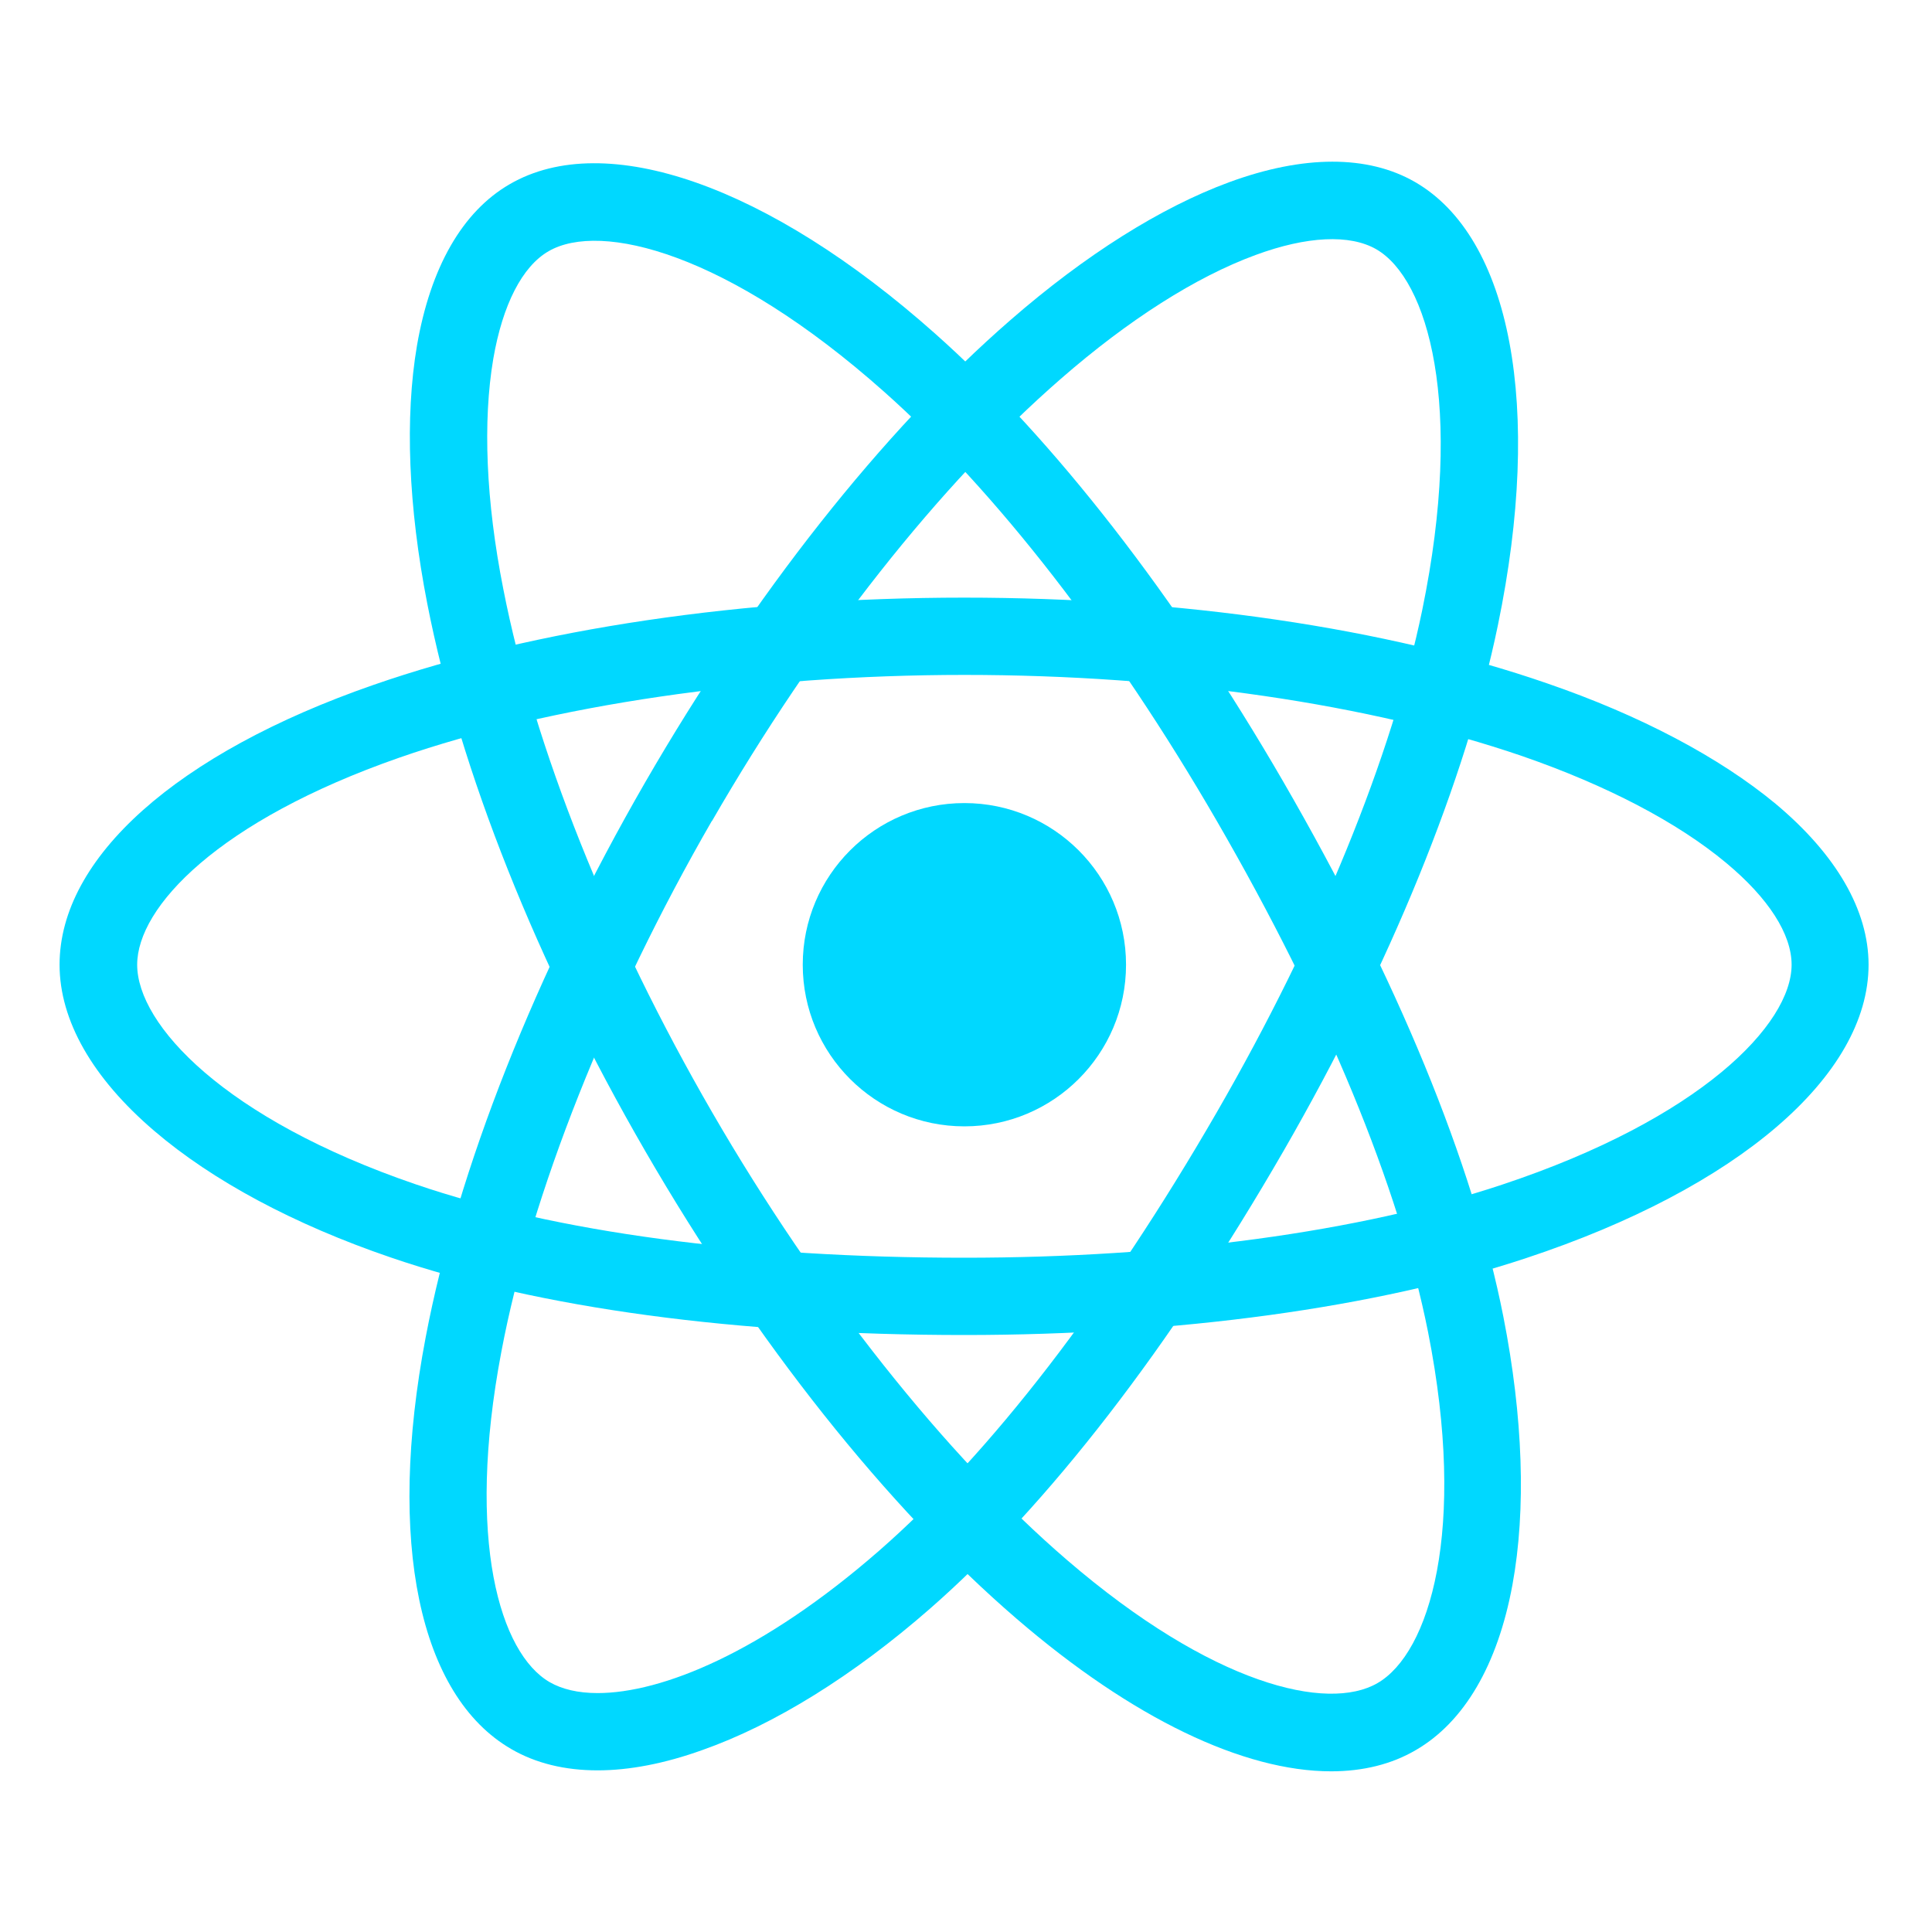
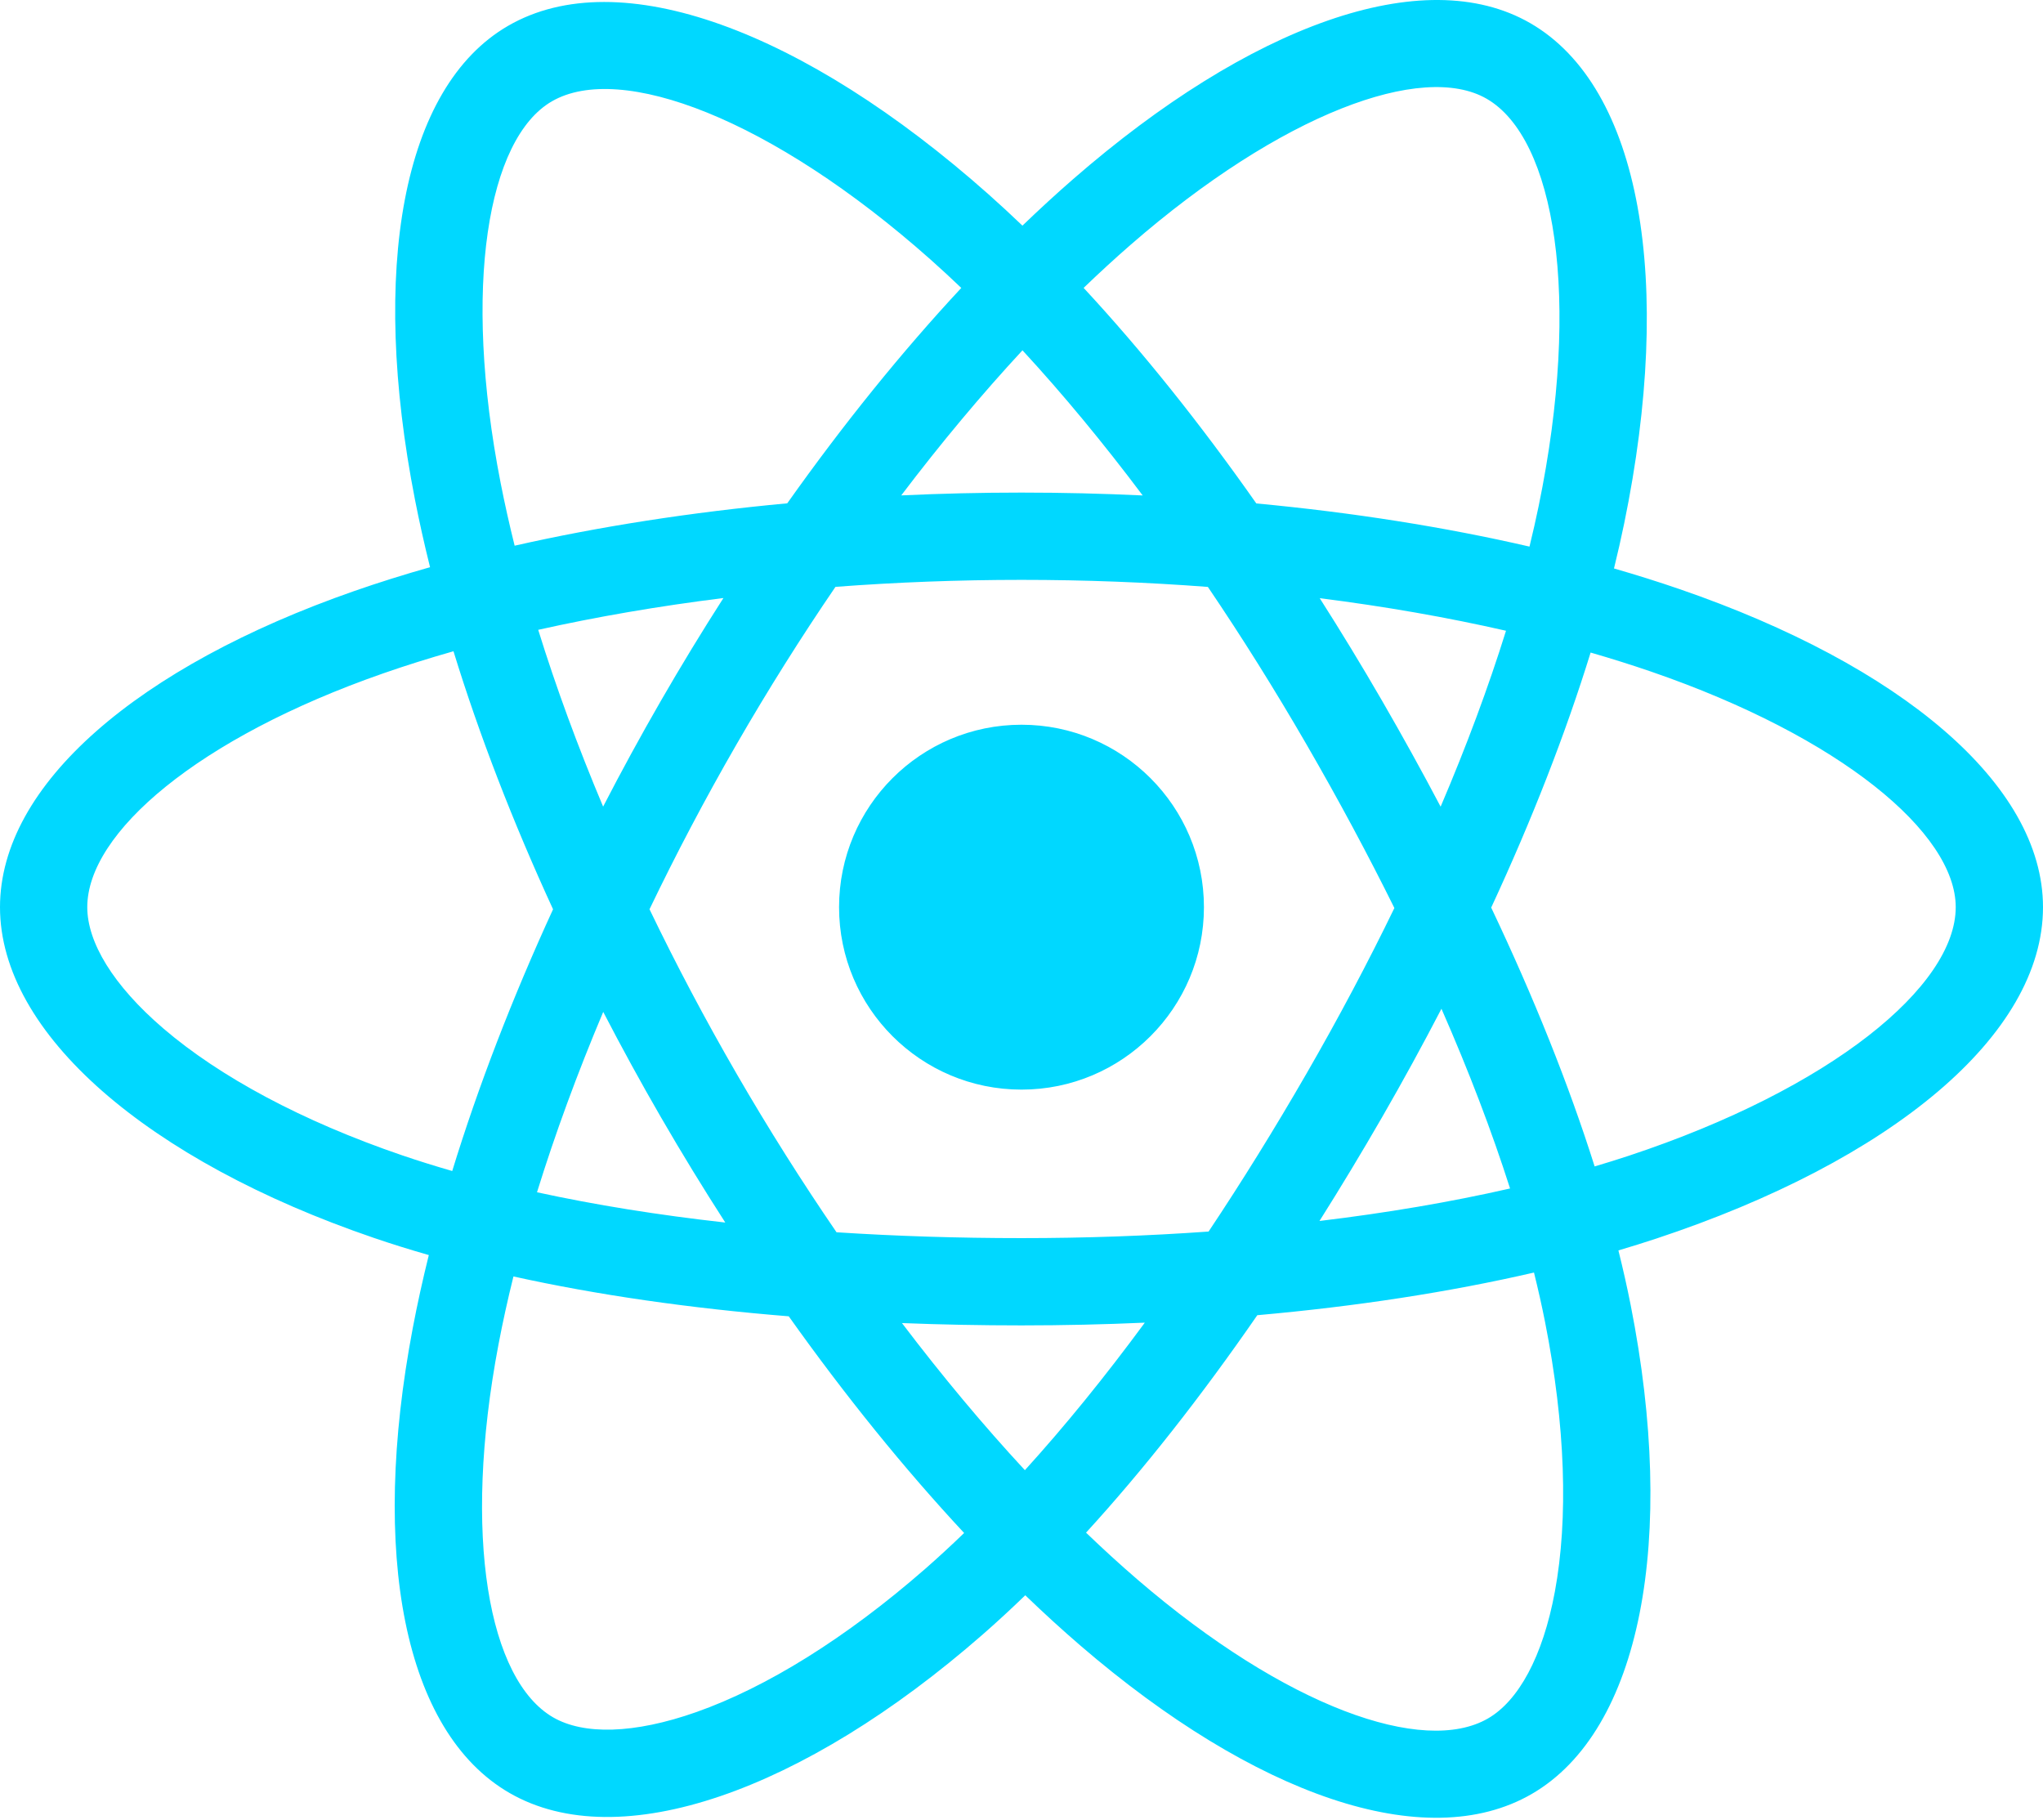
- <svg xmlns="http://www.w3.org/2000/svg" id="Layer_2" style="enable-background:new 0 0 600 600;" version="1.1" viewBox="0 0 600 600" xml:space="preserve">
-   <style type="text/css">
- 	.st0{fill:#00D8FF;}
- </style>
-   <circle class="st0" cx="299.5" cy="299.6" r="50.2" />
+ <svg xmlns="http://www.w3.org/2000/svg" width="256px" height="228px" viewBox="0 0 256 228" version="1.1" preserveAspectRatio="xMidYMid">
  <g>
-     <path class="st0" d="M299.5,414.6c-70.5,0-132.1-8.3-178.2-24.1c-29.9-10.2-55.3-23.8-73.4-39.3c-19.2-16.4-29.4-34.3-29.4-51.6   c0-33.2,36.4-65.7,97.5-86.9c50-17.4,115.2-27.1,183.4-27.1c67,0,131.3,9.4,181,26.6c29.1,10,53.6,23,71,37.4   c18.9,15.8,28.9,33.1,28.9,50c0,34.5-40.7,69.4-106.3,91.1C427.6,406.1,365.6,414.6,299.5,414.6z M299.5,209.6   c-64.7,0-128.7,9.4-175.5,25.7c-56.2,19.6-81.4,46.4-81.4,64.3c0,18.6,27.1,47.9,86.5,68.2c43.6,14.9,102.6,22.8,170.4,22.8   c63.6,0,122.9-8,167-22.7c61.7-20.5,89.9-49.8,89.9-68.3c0-9.5-7.2-20.7-20.3-31.6c-15.1-12.6-37.1-24.1-63.4-33.2   C425.4,218.6,363.9,209.6,299.5,209.6z" />
-   </g>
-   <g>
-     <path class="st0" d="M185.6,549.8c-10.2,0-19.2-2.2-26.8-6.6c-28.7-16.6-38.7-64.4-26.6-127.9c9.9-52.1,34.1-113.3,68.2-172.4   c33.5-58,73.7-109,113.4-143.5c23.2-20.2,46.7-35,67.9-42.8c23.1-8.5,43.1-8.5,57.7-0.1c29.9,17.2,39.8,70,25.8,137.6   c-9.9,48-33.5,105.9-66.5,163.2c-35.2,61-73.2,110.2-109.9,142.3c-23.8,20.8-48.3,36-70.7,43.9   C206.4,547.7,195.4,549.8,185.6,549.8z M210.7,248.9l10.4,6c-32.3,56-56.2,116.1-65.4,164.9c-11.1,58.5-0.4,93.7,15,102.6   c3.8,2.2,8.8,3.4,14.9,3.4c19.9,0,51.2-12.6,87.4-44.2c34.7-30.3,71-77.5,104.9-136.2c31.8-55.1,54.4-110.5,63.8-156   c13.1-63.7,1.8-102.7-14.3-112c-8.2-4.7-21.5-4.1-37.5,1.8c-18.5,6.8-39.4,20.1-60.4,38.4c-37.7,32.8-76.2,81.6-108.4,137.4   L210.7,248.9z" />
-   </g>
-   <g>
-     <path class="st0" d="M413.4,550.1c-27.2,0-61.7-16.4-97.7-47.4c-40.2-34.6-81.1-86.1-115.3-145.2v0c-33.6-58-57.6-118.3-67.7-170   c-5.9-30.2-7-57.9-3.2-80.2c4.2-24.3,14.1-41.6,28.8-50.1c29.8-17.3,80.5,0.5,132.1,46.4c36.6,32.5,75,81.9,108.1,139.1   c35.3,61,59,118.5,68.4,166.3c6.1,31,7.1,59.8,2.8,83.2c-4.6,24.9-15,42.6-30,51.3C432.2,547.9,423.3,550.1,413.4,550.1z    M221.2,345.5c32.4,56,72.6,106.7,110.2,139c45.1,38.8,80.9,47.2,96.4,38.2c16.1-9.3,27.9-47.4,15.7-109   c-9-45.2-31.7-100.2-65.7-158.9c-31.9-55.1-68.6-102.4-103.3-133.2C225.9,78.4,186.5,68.7,170.4,78c-8.2,4.7-14.3,16.6-17.2,33.4   c-3.3,19.4-2.3,44.2,3.1,71.5C165.9,232,188.9,289.7,221.2,345.5L221.2,345.5z" />
+     <path d="M210.483,73.824 C207.828,72.91 205.076,72.045 202.242,71.227 C202.708,69.326 203.136,67.45 203.516,65.606 C209.754,35.325 205.675,10.93 191.747,2.898 C178.392,-4.803 156.551,3.227 134.493,22.424 C132.372,24.27 130.245,26.224 128.118,28.272 C126.702,26.917 125.287,25.608 123.877,24.355 C100.759,3.829 77.587,-4.822 63.673,3.233 C50.33,10.957 46.379,33.89 51.995,62.588 C52.537,65.36 53.171,68.191 53.887,71.069 C50.608,72 47.442,72.992 44.413,74.048 C17.309,83.497 0,98.307 0,113.668 C0,129.533 18.582,145.446 46.812,155.095 C49.039,155.857 51.351,156.577 53.733,157.26 C52.96,160.373 52.288,163.423 51.723,166.398 C46.369,194.598 50.55,216.989 63.857,224.664 C77.601,232.59 100.669,224.443 123.13,204.809 C124.906,203.257 126.687,201.611 128.472,199.886 C130.786,202.114 133.095,204.222 135.393,206.2 C157.15,224.922 178.638,232.482 191.932,224.786 C205.663,216.837 210.126,192.783 204.332,163.518 C203.89,161.283 203.375,159 202.797,156.676 C204.417,156.197 206.007,155.702 207.557,155.188 C236.905,145.465 256,129.745 256,113.668 C256,98.251 238.132,83.342 210.483,73.824 L210.483,73.824 Z M204.118,144.808 C202.718,145.271 201.282,145.719 199.818,146.153 C196.578,135.896 192.206,124.99 186.855,113.721 C191.961,102.721 196.165,91.954 199.314,81.764 C201.933,82.522 204.474,83.321 206.924,84.164 C230.613,92.32 245.064,104.377 245.064,113.668 C245.064,123.564 229.458,136.411 204.118,144.808 L204.118,144.808 Z M193.604,165.642 C196.166,178.583 196.531,190.283 194.835,199.429 C193.31,207.648 190.244,213.127 186.452,215.322 C178.385,219.991 161.132,213.921 142.525,197.91 C140.392,196.074 138.244,194.115 136.088,192.04 C143.302,184.151 150.511,174.98 157.547,164.794 C169.923,163.696 181.615,161.9 192.218,159.449 C192.74,161.556 193.204,163.622 193.604,165.642 L193.604,165.642 Z M87.276,214.515 C79.394,217.298 73.116,217.378 69.321,215.19 C61.246,210.533 57.889,192.554 62.468,168.438 C62.993,165.676 63.617,162.839 64.337,159.939 C74.823,162.258 86.43,163.927 98.835,164.933 C105.919,174.9 113.336,184.061 120.811,192.083 C119.178,193.659 117.551,195.16 115.934,196.575 C106.001,205.257 96.048,211.417 87.276,214.515 L87.276,214.515 Z M50.349,144.747 C37.866,140.48 27.557,134.935 20.491,128.884 C14.141,123.447 10.936,118.048 10.936,113.668 C10.936,104.346 24.833,92.456 48.012,84.375 C50.825,83.394 53.769,82.47 56.824,81.602 C60.028,92.022 64.23,102.917 69.301,113.934 C64.164,125.115 59.902,136.183 56.667,146.726 C54.489,146.099 52.379,145.44 50.349,144.747 L50.349,144.747 Z M62.727,60.488 C57.916,35.9 61.111,17.353 69.152,12.698 C77.716,7.74 96.654,14.809 116.615,32.533 C117.891,33.666 119.172,34.851 120.456,36.078 C113.018,44.065 105.669,53.157 98.648,63.066 C86.608,64.182 75.083,65.974 64.487,68.375 C63.821,65.695 63.231,63.062 62.727,60.488 L62.727,60.488 Z M173.154,87.755 C170.621,83.38 168.02,79.108 165.369,74.952 C173.537,75.985 181.363,77.356 188.712,79.033 C186.506,86.104 183.756,93.497 180.519,101.077 C178.196,96.668 175.74,92.223 173.154,87.755 L173.154,87.755 Z M128.122,43.894 C133.166,49.359 138.218,55.46 143.187,62.08 C138.18,61.844 133.111,61.721 128,61.721 C122.937,61.721 117.906,61.841 112.93,62.074 C117.904,55.515 122.999,49.422 128.122,43.894 L128.122,43.894 Z M82.802,87.831 C80.272,92.218 77.861,96.639 75.575,101.069 C72.391,93.516 69.666,86.089 67.441,78.917 C74.745,77.283 82.534,75.946 90.65,74.933 C87.961,79.127 85.339,83.43 82.802,87.83 L82.802,87.831 L82.802,87.831 Z M90.883,153.183 C82.498,152.247 74.592,150.98 67.29,149.39 C69.551,142.091 72.335,134.505 75.588,126.79 C77.879,131.216 80.299,135.638 82.845,140.036 L82.846,140.036 C85.439,144.515 88.126,148.904 90.883,153.183 L90.883,153.183 Z M128.425,184.213 C123.241,178.621 118.071,172.434 113.022,165.78 C117.924,165.972 122.921,166.071 128,166.071 C133.218,166.071 138.376,165.953 143.453,165.727 C138.468,172.501 133.435,178.697 128.425,184.213 L128.425,184.213 Z M180.623,126.396 C184.045,134.195 186.929,141.741 189.219,148.916 C181.797,150.61 173.783,151.974 165.339,152.987 C167.997,148.776 170.62,144.43 173.198,139.961 C175.805,135.438 178.282,130.909 180.623,126.396 L180.623,126.396 Z M163.725,134.497 C159.723,141.436 155.614,148.059 151.444,154.312 C143.847,154.855 135.999,155.135 128,155.135 C120.033,155.135 112.284,154.887 104.822,154.403 C100.483,148.068 96.285,141.425 92.309,134.557 L92.31,134.557 C88.344,127.707 84.694,120.799 81.387,113.93 C84.693,107.046 88.334,100.13 92.277,93.293 L92.276,93.294 C96.229,86.439 100.39,79.828 104.689,73.533 C112.302,72.957 120.11,72.657 128,72.657 L128,72.657 C135.926,72.657 143.743,72.96 151.354,73.54 C155.587,79.789 159.72,86.378 163.689,93.235 C167.703,100.169 171.39,107.038 174.725,113.775 C171.4,120.628 167.721,127.567 163.725,134.497 L163.725,134.497 Z M186.285,12.373 C194.857,17.317 198.191,37.254 192.805,63.399 C192.461,65.067 192.075,66.766 191.654,68.488 C181.033,66.037 169.5,64.214 157.425,63.081 C150.391,53.064 143.102,43.957 135.785,36.073 C137.752,34.181 139.716,32.376 141.673,30.673 C160.572,14.226 178.237,7.732 186.285,12.373 L186.285,12.373 Z M128,90.808 C140.625,90.808 150.86,101.043 150.86,113.668 C150.86,126.293 140.625,136.528 128,136.528 C115.375,136.528 105.14,126.293 105.14,113.668 C105.14,101.043 115.375,90.808 128,90.808 L128,90.808 Z" fill="#00D8FF" />
  </g>
</svg>
